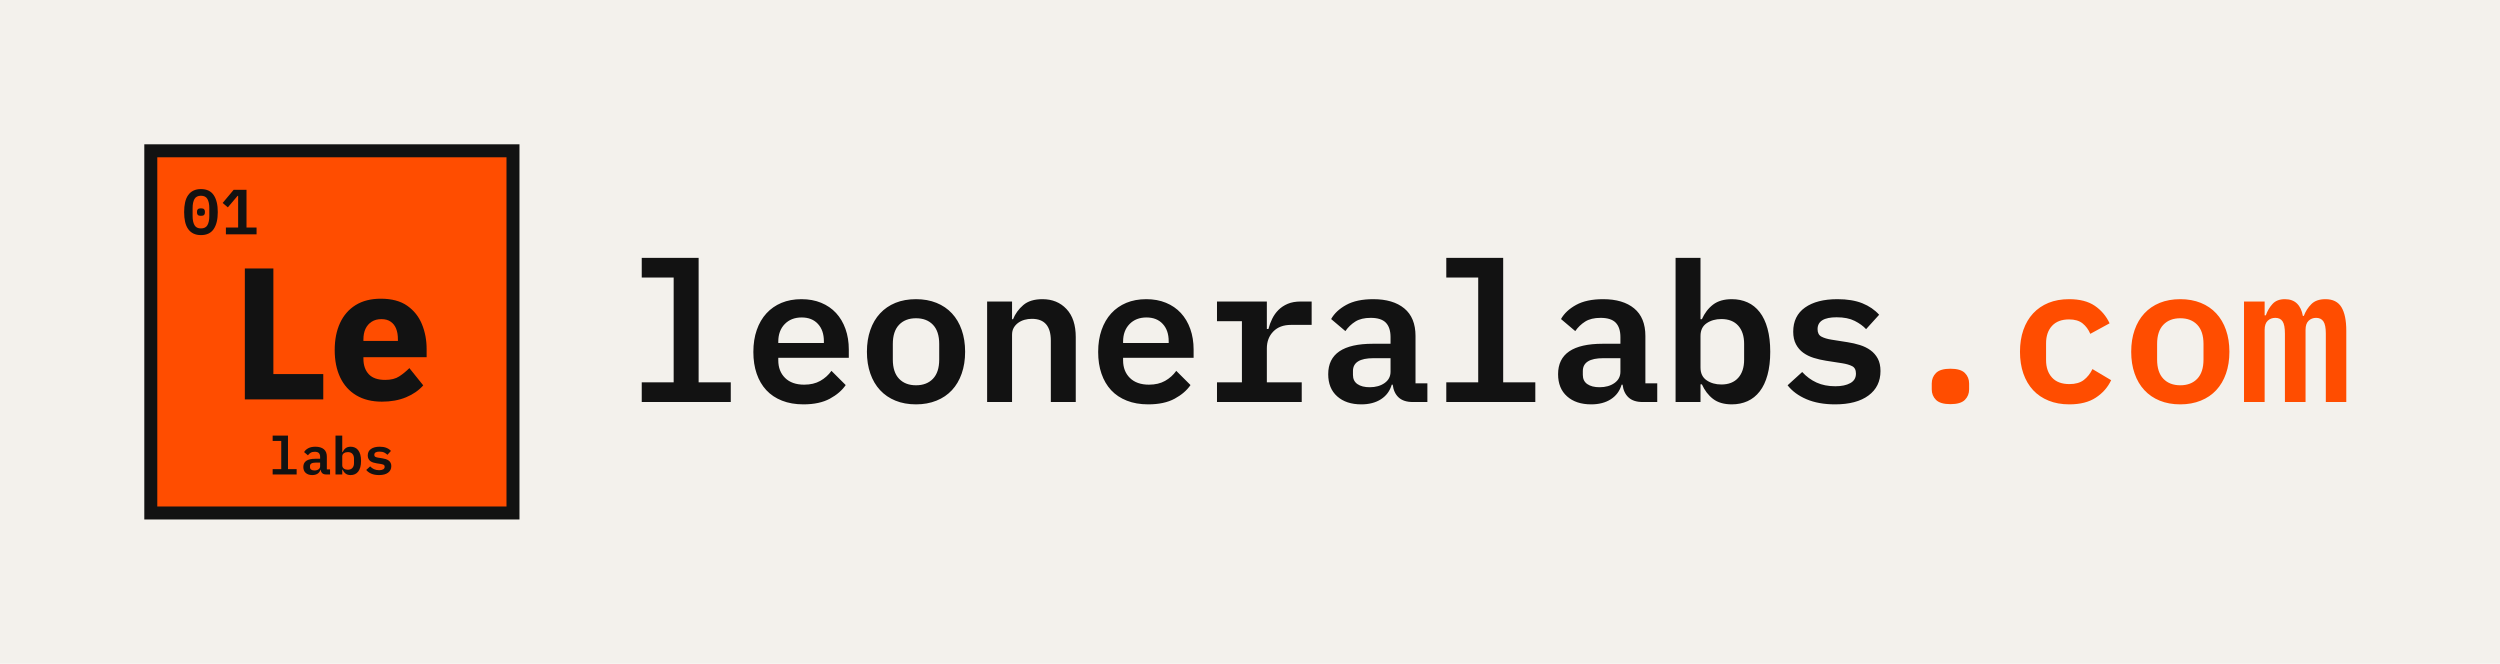
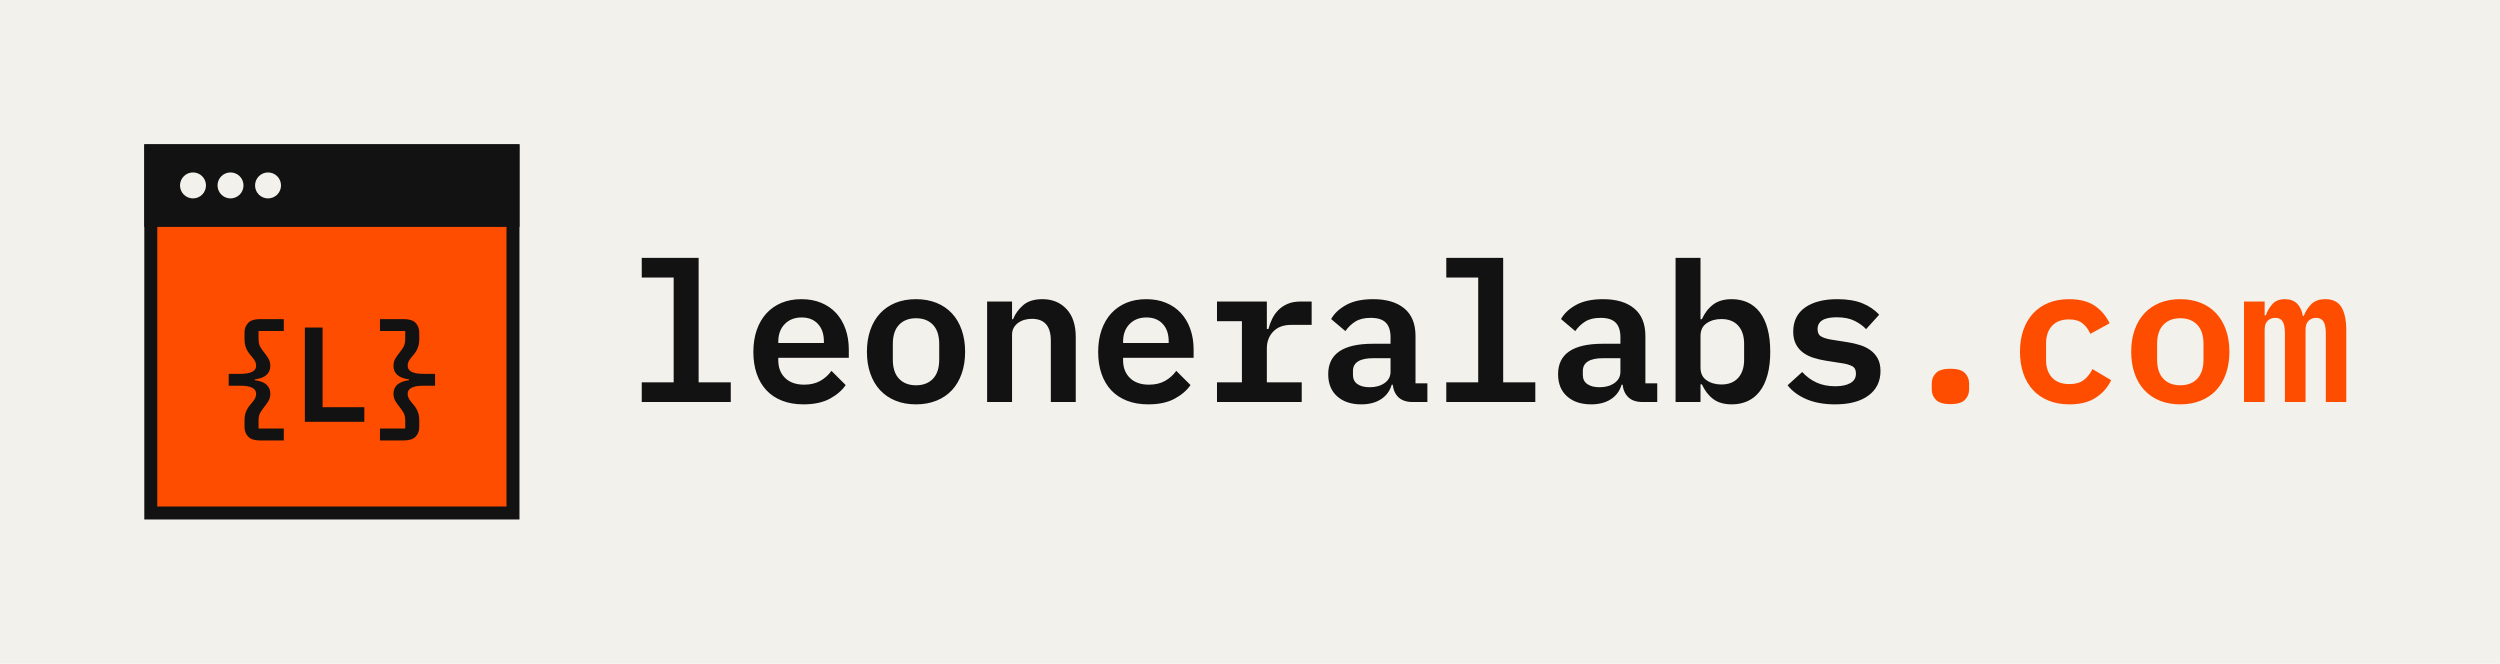
<svg xmlns="http://www.w3.org/2000/svg" viewBox="0 0 693 184" width="693" height="184" role="img" aria-label="leoneralabs.com">
  <rect width="693" height="184" fill="#f3f1ec" />
  <rect x="41.8" y="41.8" width="100.4" height="100.4" fill="#ff4d00" stroke="#121212" stroke-width="3.6" />
-   <path fill="#121212" d="M55.7 65.17Q54.5 65.17 53.62 64.74Q52.73 64.31 52.16 63.49Q51.58 62.68 51.31 61.49Q51.04 60.31 51.04 58.79Q51.04 57.29 51.31 56.09Q51.58 54.9 52.16 54.09Q52.73 53.27 53.62 52.84Q54.5 52.41 55.7 52.41Q58.11 52.41 59.24 54.09Q60.37 55.77 60.37 58.79Q60.37 61.81 59.24 63.49Q58.11 65.17 55.7 65.17ZM55.7 63.32Q56.98 63.32 57.5 62.41Q58.02 61.49 58.02 59.89V57.69Q58.02 56.08 57.5 55.17Q56.98 54.26 55.7 54.26Q54.43 54.26 53.91 55.17Q53.39 56.08 53.39 57.69V59.89Q53.39 61.49 53.91 62.41Q54.43 63.32 55.7 63.32ZM55.7 59.83Q55.09 59.83 54.85 59.59Q54.61 59.34 54.61 58.98V58.6Q54.61 58.24 54.85 57.99Q55.09 57.75 55.7 57.75Q56.32 57.75 56.56 57.99Q56.8 58.24 56.8 58.6V58.98Q56.8 59.34 56.56 59.59Q56.32 59.83 55.7 59.83ZM62.62 64.96V63.07H66.01V54.3H65.85L63.16 57.48L61.72 56.26L64.77 52.62H68.33V63.07H71.12V64.96Z M89.61 110.72H67.87V74.42H75.78V103.7H89.61ZM105.88 111.34Q101.72 111.34 98.79 109.6Q95.85 107.86 94.31 104.64Q92.78 101.41 92.78 97.04Q92.78 92.73 94.26 89.53Q95.74 86.33 98.6 84.56Q101.46 82.8 105.57 82.8Q110.1 82.8 112.88 84.75Q115.66 86.7 116.96 89.87Q118.26 93.04 118.26 96.73V99.02H100.74V99.44Q100.74 102.14 102.22 103.73Q103.7 105.31 106.77 105.31Q109.21 105.31 110.69 104.32Q112.18 103.34 113.48 102.04L117.32 106.82Q115.5 108.9 112.57 110.12Q109.63 111.34 105.88 111.34ZM105.73 88.46Q104.17 88.46 103.05 89.17Q101.93 89.87 101.33 91.12Q100.74 92.36 100.74 94.08V94.5H110.3V94.03Q110.3 92.36 109.81 91.12Q109.32 89.87 108.3 89.17Q107.29 88.46 105.73 88.46Z M75.58 130.05H77.96V122.22H75.58V120.75H79.83V130.05H82.23V131.52H75.58ZM90.4 131.52Q89.71 131.52 89.34 131.18Q88.97 130.84 88.9 130.22H88.83Q88.62 130.92 88.03 131.31Q87.43 131.69 86.55 131.69Q85.42 131.69 84.75 131.1Q84.08 130.5 84.08 129.44Q84.08 127.17 87.41 127.17H88.74V126.67Q88.74 125.96 88.39 125.59Q88.04 125.23 87.25 125.23Q86.54 125.23 86.1 125.51Q85.67 125.78 85.36 126.22L84.3 125.32Q84.65 124.69 85.43 124.26Q86.21 123.83 87.44 123.83Q88.93 123.83 89.77 124.52Q90.6 125.22 90.6 126.58V130.12H91.49V131.52ZM87.18 130.41Q87.85 130.41 88.29 130.1Q88.74 129.79 88.74 129.25V128.24H87.46Q85.93 128.24 85.93 129.2V129.5Q85.93 129.95 86.26 130.18Q86.6 130.41 87.18 130.41ZM93 120.75H94.87V125.33H94.97Q95.28 124.65 95.81 124.24Q96.34 123.83 97.21 123.83Q97.85 123.83 98.38 124.07Q98.92 124.31 99.29 124.8Q99.67 125.29 99.88 126.03Q100.08 126.77 100.08 127.76Q100.08 128.75 99.88 129.5Q99.67 130.24 99.29 130.73Q98.92 131.21 98.38 131.45Q97.85 131.69 97.21 131.69Q96.34 131.69 95.81 131.29Q95.28 130.88 94.97 130.2H94.87V131.52H93ZM96.43 130.21Q97.24 130.21 97.69 129.71Q98.13 129.22 98.13 128.36V127.17Q98.13 126.31 97.69 125.81Q97.24 125.32 96.43 125.32Q95.79 125.32 95.33 125.63Q94.87 125.94 94.87 126.58V128.94Q94.87 129.58 95.33 129.9Q95.79 130.21 96.43 130.21ZM105.07 131.69Q103.84 131.69 102.93 131.31Q102.03 130.92 101.52 130.27L102.61 129.28Q103.08 129.79 103.68 130.06Q104.29 130.34 105.09 130.34Q105.79 130.34 106.21 130.11Q106.63 129.87 106.63 129.39Q106.63 128.99 106.35 128.84Q106.06 128.7 105.6 128.62L104.39 128.43Q103.92 128.36 103.48 128.22Q103.04 128.08 102.69 127.84Q102.35 127.59 102.15 127.2Q101.94 126.82 101.94 126.26Q101.94 125.08 102.83 124.46Q103.71 123.83 105.25 123.83Q106.34 123.83 107.11 124.14Q107.87 124.44 108.37 125L107.39 126.07Q107.07 125.73 106.54 125.46Q106.01 125.19 105.19 125.19Q103.76 125.19 103.76 126.07Q103.76 126.48 104.06 126.64Q104.35 126.79 104.81 126.86L106.01 127.05Q106.49 127.12 106.93 127.26Q107.38 127.4 107.72 127.65Q108.06 127.89 108.26 128.27Q108.47 128.65 108.47 129.2Q108.47 130.37 107.57 131.03Q106.68 131.69 105.07 131.69Z" />
+   <rect x="40.0" y="40.0" width="104.0" height="22.9" fill="#121212" />
+   <circle cx="53.5" cy="51.4" r="3.6" fill="#f3f1ec" />
+   <circle cx="63.9" cy="51.4" r="3.6" fill="#f3f1ec" />
+   <circle cx="74.3" cy="51.4" r="3.6" fill="#f3f1ec" />
+   <path fill="#121212" d="M72.04 122.09Q69.8 122.09 68.79 121.04Q67.78 119.99 67.78 118.34V116.47Q67.78 115.5 67.98 114.77Q68.19 114.04 68.49 113.47Q68.79 112.91 69.16 112.46Q69.54 112.01 69.87 111.6Q70.51 110.85 70.75 110.31Q71 109.77 71 109.17Q71 106.92 66.65 106.92H63.4V103.63H66.65Q71 103.63 71 101.38Q71 100.78 70.75 100.24Q70.51 99.7 69.87 98.95Q69.54 98.54 69.16 98.09Q68.79 97.64 68.49 97.08Q68.19 96.51 67.98 95.78Q67.78 95.05 67.78 94.08V92.21Q67.78 90.56 68.79 89.51Q69.8 88.46 72.04 88.46H78.67V91.76H71.67V93.86Q71.67 95.32 72.12 96.1Q72.57 96.89 73.17 97.64Q73.8 98.42 74.37 99.32Q74.93 100.22 74.93 101.42Q74.93 102.99 73.84 103.95Q72.76 104.9 70.62 105.16V105.39Q72.76 105.65 73.84 106.6Q74.93 107.56 74.93 109.13Q74.93 110.33 74.37 111.23Q73.8 112.13 73.17 112.91Q72.57 113.66 72.12 114.45Q71.67 115.23 71.67 116.69V118.79H78.67V122.09ZM84.51 116.92V90.79H89.42V112.87H100.99V116.92ZM111.96 88.46Q114.2 88.46 115.21 89.51Q116.22 90.56 116.22 92.21V94.08Q116.22 95.05 116.02 95.78Q115.81 96.51 115.51 97.08Q115.21 97.64 114.84 98.09Q114.46 98.54 114.13 98.95Q113.49 99.7 113.25 100.24Q113 100.78 113 101.38Q113 103.63 117.35 103.63H120.6V106.92H117.35Q113 106.92 113 109.17Q113 109.77 113.25 110.31Q113.49 110.85 114.13 111.6Q114.46 112.01 114.84 112.46Q115.21 112.91 115.51 113.47Q115.81 114.04 116.02 114.77Q116.22 115.5 116.22 116.47V118.34Q116.22 119.99 115.21 121.04Q114.2 122.09 111.96 122.09H105.33V118.79H112.33V116.69Q112.33 115.23 111.88 114.45Q111.43 113.66 110.83 112.91Q110.2 112.13 109.63 111.23Q109.07 110.33 109.07 109.13Q109.07 107.56 110.16 106.6Q111.24 105.65 113.38 105.39V105.16Q111.24 104.9 110.16 103.95Q109.07 102.99 109.07 101.42Q109.07 100.22 109.63 99.32Q110.2 98.42 110.83 97.64Q111.43 96.89 111.88 96.1Q112.33 95.32 112.33 93.86V91.76H105.33V88.46Z" />
  <path fill="#121212" d="M177.89 105.99H186.74V76.93H177.89V71.48H193.66V105.99H202.57V111.44H177.89ZM222.71 112.09Q219.36 112.09 216.77 111.06Q214.18 110.04 212.42 108.15Q210.67 106.26 209.75 103.58Q208.83 100.91 208.83 97.56Q208.83 94.16 209.78 91.46Q210.72 88.76 212.45 86.87Q214.18 84.98 216.63 83.95Q219.09 82.93 222.17 82.93Q225.19 82.93 227.62 83.93Q230.05 84.93 231.75 86.76Q233.45 88.6 234.37 91.19Q235.29 93.78 235.29 96.91V99.18H215.74V99.88Q215.74 102.91 217.63 104.77Q219.52 106.63 222.92 106.63Q225.52 106.63 227.38 105.58Q229.24 104.53 230.48 102.8L234.43 106.74Q232.91 108.96 230.03 110.52Q227.14 112.09 222.71 112.09ZM222.22 88Q219.31 88 217.52 89.84Q215.74 91.68 215.74 94.7V95.08H228.38V94.59Q228.38 91.57 226.73 89.79Q225.08 88 222.22 88ZM253.92 112.09Q250.73 112.09 248.22 111.06Q245.71 110.04 243.96 108.15Q242.2 106.26 241.26 103.56Q240.31 100.86 240.31 97.51Q240.31 94.16 241.26 91.46Q242.2 88.76 243.96 86.87Q245.71 84.98 248.22 83.95Q250.73 82.93 253.92 82.93Q257.05 82.93 259.59 83.95Q262.13 84.98 263.88 86.87Q265.64 88.76 266.58 91.46Q267.53 94.16 267.53 97.51Q267.53 100.86 266.58 103.56Q265.64 106.26 263.88 108.15Q262.13 110.04 259.59 111.06Q257.05 112.09 253.92 112.09ZM253.92 106.8Q256.89 106.8 258.62 104.99Q260.35 103.18 260.35 99.67V95.35Q260.35 91.84 258.62 90.03Q256.89 88.22 253.92 88.22Q250.95 88.22 249.22 90.03Q247.49 91.84 247.49 95.35V99.67Q247.49 103.18 249.22 104.99Q250.95 106.8 253.92 106.8ZM273.63 111.44V83.58H280.54V88.49H280.81Q281.73 86.22 283.65 84.57Q285.56 82.93 288.97 82.93Q293.07 82.93 295.63 85.66Q298.2 88.38 298.2 93.46V111.44H291.29V94.43Q291.29 88.38 286.05 88.38Q284.97 88.38 284 88.65Q283.03 88.92 282.24 89.49Q281.46 90.06 281 90.87Q280.54 91.68 280.54 92.81V111.44ZM318.29 112.09Q314.94 112.09 312.35 111.06Q309.76 110.04 308 108.15Q306.25 106.26 305.33 103.58Q304.41 100.91 304.41 97.56Q304.41 94.16 305.36 91.46Q306.3 88.76 308.03 86.87Q309.76 84.98 312.21 83.95Q314.67 82.93 317.75 82.93Q320.77 82.93 323.2 83.93Q325.63 84.93 327.33 86.76Q329.03 88.6 329.95 91.19Q330.87 93.78 330.87 96.91V99.18H311.32V99.88Q311.32 102.91 313.21 104.77Q315.1 106.63 318.5 106.63Q321.1 106.63 322.96 105.58Q324.82 104.53 326.06 102.8L330.01 106.74Q328.49 108.96 325.61 110.52Q322.72 112.09 318.29 112.09ZM317.8 88Q314.89 88 313.1 89.84Q311.32 91.68 311.32 94.7V95.08H323.96V94.59Q323.96 91.57 322.31 89.79Q320.66 88 317.8 88ZM337.35 105.99H344.26V89.03H337.35V83.58H351.17V91.19H351.61Q351.98 89.73 352.66 88.35Q353.33 86.98 354.39 85.92Q355.44 84.87 356.95 84.22Q358.46 83.58 360.57 83.58H363.59V90.06H357.87Q354.74 90.06 352.96 91.89Q351.17 93.73 351.17 96.59V105.99H360.84V111.44H337.35ZM391.62 111.44Q389.08 111.44 387.7 110.17Q386.33 108.9 386.06 106.63H385.79Q385.03 109.23 382.82 110.66Q380.6 112.09 377.36 112.09Q373.15 112.09 370.67 109.87Q368.18 107.66 368.18 103.72Q368.18 95.29 380.55 95.29H385.46V93.46Q385.46 90.81 384.17 89.46Q382.87 88.11 379.96 88.11Q377.31 88.11 375.69 89.14Q374.07 90.16 372.94 91.78L368.99 88.44Q370.29 86.11 373.18 84.52Q376.07 82.93 380.66 82.93Q386.17 82.93 389.27 85.49Q392.38 88.06 392.38 93.13V106.26H395.67V111.44ZM379.69 107.34Q382.17 107.34 383.82 106.17Q385.46 105.01 385.46 103.02V99.29H380.71Q375.04 99.29 375.04 102.85V103.93Q375.04 105.61 376.28 106.47Q377.53 107.34 379.69 107.34ZM400.91 105.99H409.76V76.93H400.91V71.48H416.68V105.99H425.59V111.44H400.91ZM455.34 111.44Q452.8 111.44 451.43 110.17Q450.05 108.9 449.78 106.63H449.51Q448.75 109.23 446.54 110.66Q444.32 112.09 441.08 112.09Q436.87 112.09 434.39 109.87Q431.9 107.66 431.9 103.72Q431.9 95.29 444.27 95.29H449.18V93.46Q449.18 90.81 447.89 89.46Q446.59 88.11 443.68 88.11Q441.03 88.11 439.41 89.14Q437.79 90.16 436.66 91.78L432.71 88.44Q434.01 86.11 436.9 84.52Q439.79 82.93 444.38 82.93Q449.89 82.93 452.99 85.49Q456.1 88.06 456.1 93.13V106.26H459.39V111.44ZM443.41 107.34Q445.89 107.34 447.54 106.17Q449.18 105.01 449.18 103.02V99.29H444.43Q438.76 99.29 438.76 102.85V103.93Q438.76 105.61 440 106.47Q441.25 107.34 443.41 107.34ZM464.47 71.48H471.38V88.49H471.76Q472.89 85.95 474.86 84.44Q476.83 82.93 480.07 82.93Q482.45 82.93 484.42 83.82Q486.39 84.71 487.79 86.52Q489.2 88.33 489.95 91.08Q490.71 93.84 490.71 97.51Q490.71 101.18 489.95 103.93Q489.2 106.69 487.79 108.5Q486.39 110.31 484.42 111.2Q482.45 112.09 480.07 112.09Q476.83 112.09 474.86 110.58Q472.89 109.06 471.76 106.53H471.38V111.44H464.47ZM477.16 106.58Q480.18 106.58 481.83 104.74Q483.47 102.91 483.47 99.72V95.29Q483.47 92.11 481.83 90.27Q480.18 88.44 477.16 88.44Q474.78 88.44 473.08 89.6Q471.38 90.76 471.38 93.13V101.88Q471.38 104.26 473.08 105.42Q474.78 106.58 477.16 106.58ZM508.69 112.09Q504.1 112.09 500.75 110.66Q497.41 109.23 495.52 106.8L499.57 103.12Q501.29 105.01 503.54 106.04Q505.78 107.07 508.75 107.07Q511.34 107.07 512.9 106.2Q514.47 105.34 514.47 103.56Q514.47 102.04 513.42 101.5Q512.36 100.96 510.64 100.69L506.15 99.99Q504.43 99.72 502.78 99.21Q501.13 98.7 499.86 97.78Q498.59 96.86 497.84 95.43Q497.08 94 497.08 91.95Q497.08 87.57 500.35 85.25Q503.62 82.93 509.34 82.93Q513.39 82.93 516.23 84.06Q519.06 85.2 520.9 87.25L517.28 91.24Q516.09 89.95 514.12 88.95Q512.15 87.95 509.12 87.95Q503.83 87.95 503.83 91.24Q503.83 92.76 504.91 93.32Q505.99 93.89 507.72 94.16L512.15 94.86Q513.93 95.13 515.58 95.65Q517.22 96.16 518.49 97.08Q519.76 97.99 520.52 99.4Q521.27 100.8 521.27 102.85Q521.27 107.17 517.95 109.63Q514.63 112.09 508.69 112.09Z" />
  <path fill="#ff4d00" d="M540.66 112.03Q537.85 112.03 536.66 110.85Q535.48 109.66 535.48 107.93V106.31Q535.48 104.58 536.66 103.39Q537.85 102.21 540.66 102.21Q543.47 102.21 544.66 103.39Q545.84 104.58 545.84 106.31V107.93Q545.84 109.66 544.66 110.85Q543.47 112.03 540.66 112.03ZM573.6 112.09Q570.41 112.09 567.88 111.06Q565.34 110.04 563.58 108.15Q561.83 106.26 560.88 103.56Q559.94 100.86 559.94 97.51Q559.94 94.16 560.88 91.46Q561.83 88.76 563.58 86.87Q565.34 84.98 567.85 83.95Q570.36 82.93 573.55 82.93Q577.97 82.93 580.67 84.76Q583.37 86.6 584.78 89.62L579.43 92.54Q578.68 90.76 577.3 89.65Q575.92 88.54 573.55 88.54Q570.47 88.54 568.82 90.33Q567.17 92.11 567.17 95.19V99.83Q567.17 102.85 568.82 104.66Q570.47 106.47 573.65 106.47Q576.14 106.47 577.62 105.34Q579.11 104.2 580.03 102.31L585.21 105.39Q583.81 108.36 580.97 110.22Q578.14 112.09 573.6 112.09ZM604.38 112.09Q601.19 112.09 598.68 111.06Q596.17 110.04 594.42 108.15Q592.66 106.26 591.72 103.56Q590.77 100.86 590.77 97.51Q590.77 94.16 591.72 91.46Q592.66 88.76 594.42 86.87Q596.17 84.98 598.68 83.95Q601.19 82.93 604.38 82.93Q607.51 82.93 610.05 83.95Q612.59 84.98 614.34 86.87Q616.1 88.76 617.04 91.46Q617.99 94.16 617.99 97.51Q617.99 100.86 617.04 103.56Q616.1 106.26 614.34 108.15Q612.59 110.04 610.05 111.06Q607.51 112.09 604.38 112.09ZM604.38 106.8Q607.35 106.8 609.08 104.99Q610.81 103.18 610.81 99.67V95.35Q610.81 91.84 609.08 90.03Q607.35 88.22 604.38 88.22Q601.41 88.22 599.68 90.03Q597.95 91.84 597.95 95.35V99.67Q597.95 103.18 599.68 104.99Q601.41 106.8 604.38 106.8ZM622.04 111.44V83.58H627.76V87.41H628.09Q628.73 85.57 629.95 84.25Q631.16 82.93 633.38 82.93Q635.48 82.93 636.73 84.14Q637.97 85.36 638.35 87.57H638.62Q639.32 85.68 640.7 84.31Q642.07 82.93 644.61 82.93Q647.69 82.93 649.04 85.14Q650.39 87.36 650.39 91.68V111.44H644.72V92.49Q644.72 90.06 644.04 89.08Q643.37 88.11 642.02 88.11Q640.78 88.11 639.94 88.92Q639.1 89.73 639.1 91.41V111.44H633.38V92.49Q633.38 90.06 632.73 89.08Q632.08 88.11 630.73 88.11Q629.44 88.11 628.6 88.92Q627.76 89.73 627.76 91.41V111.44Z" />
</svg>
